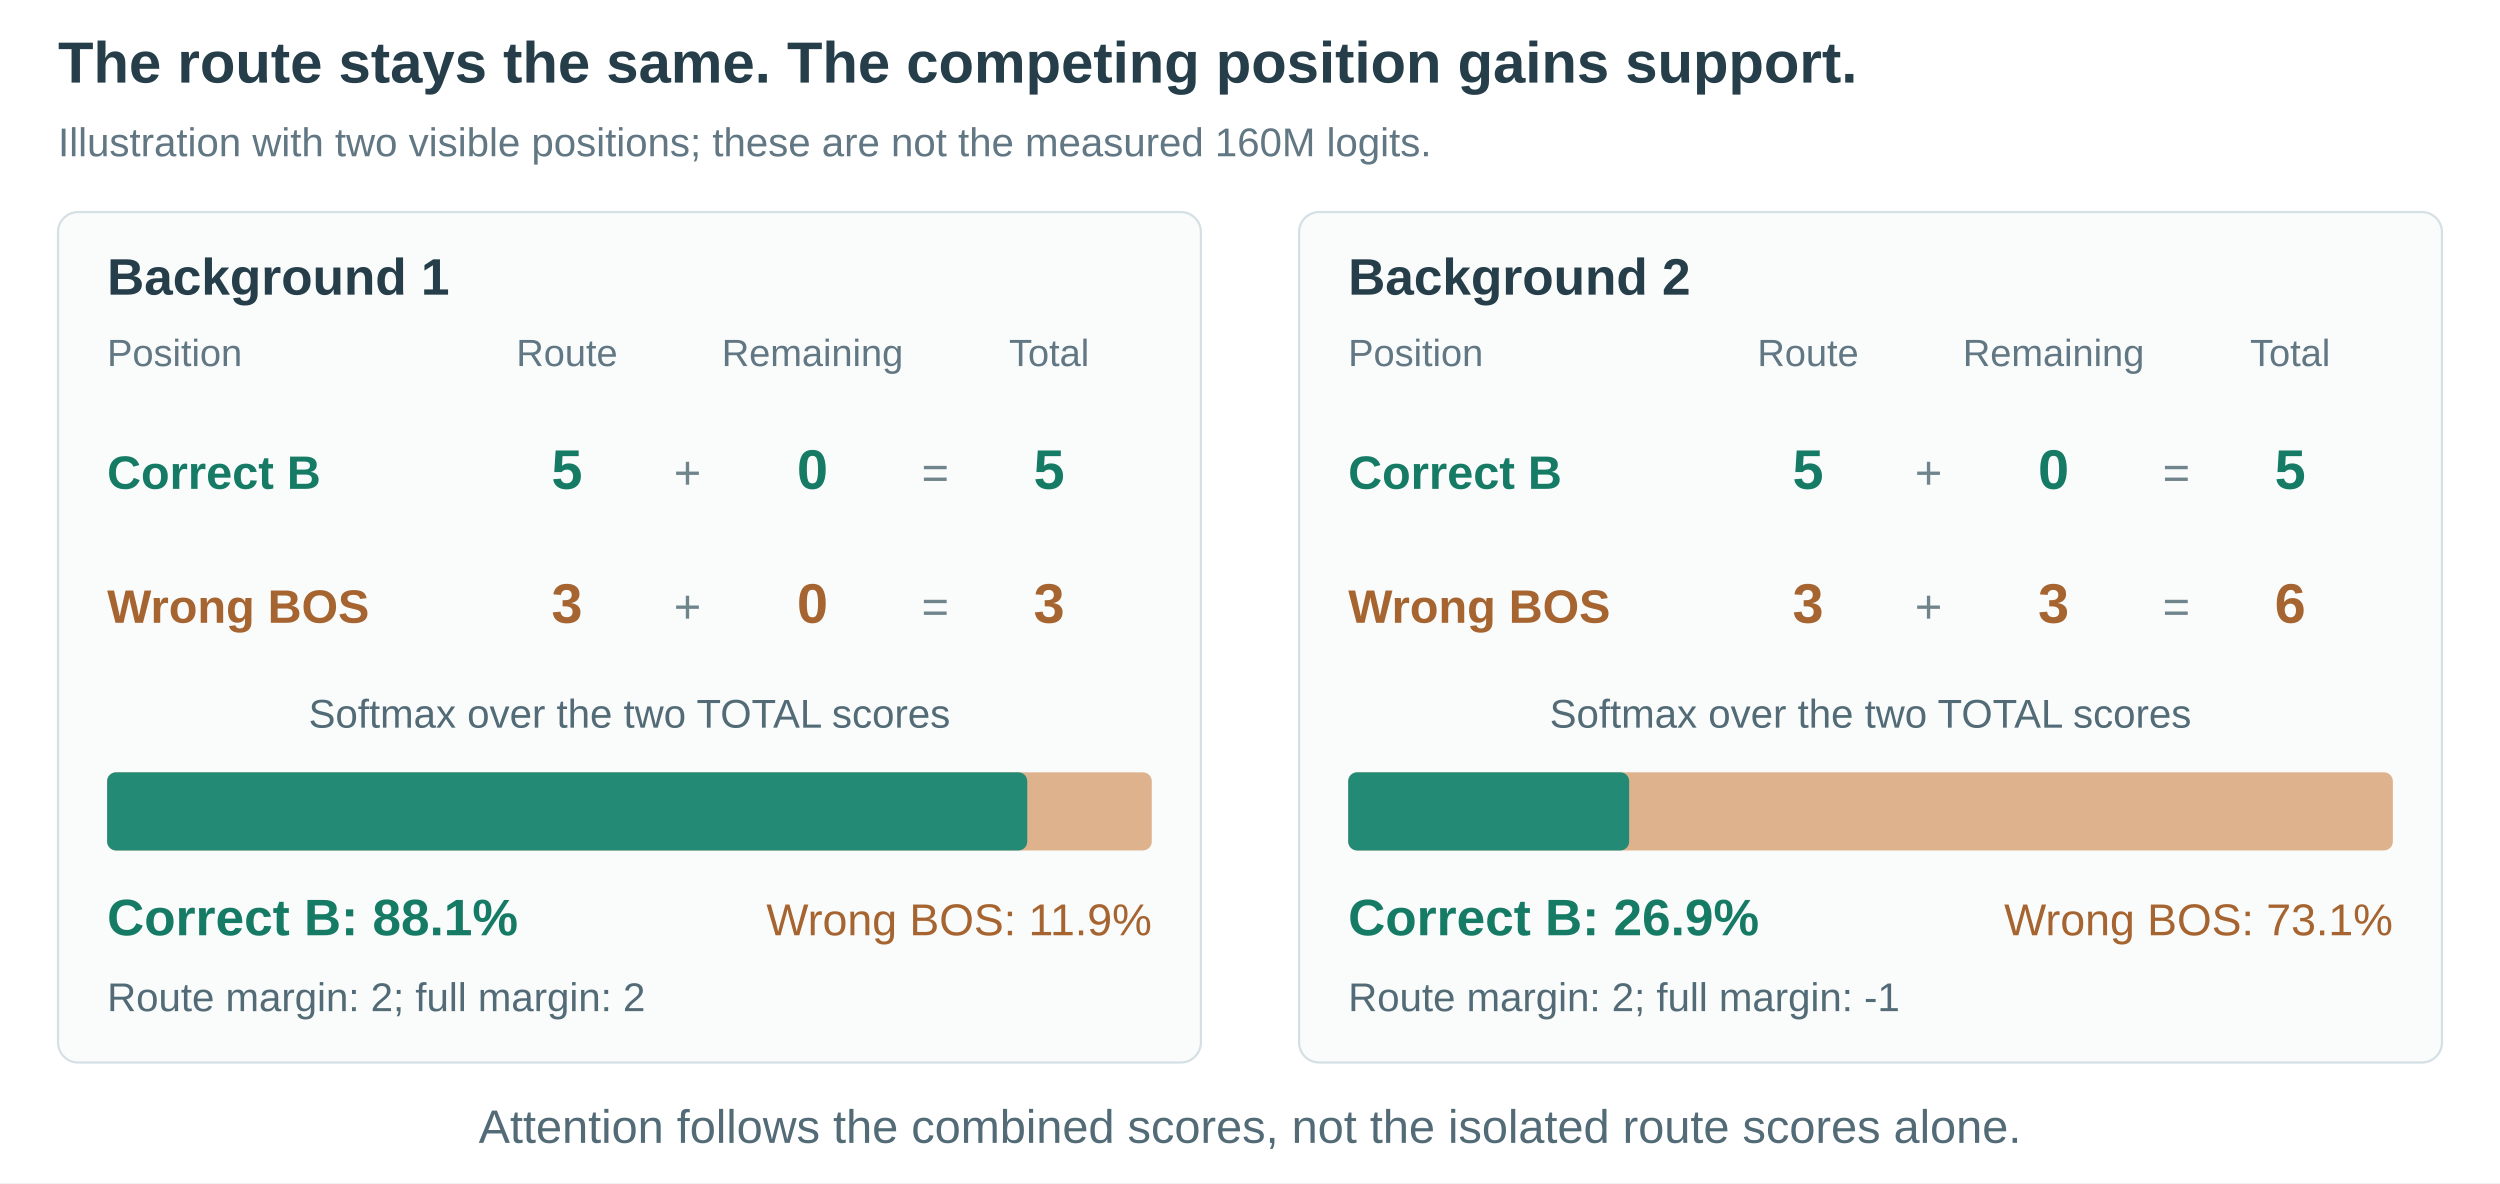
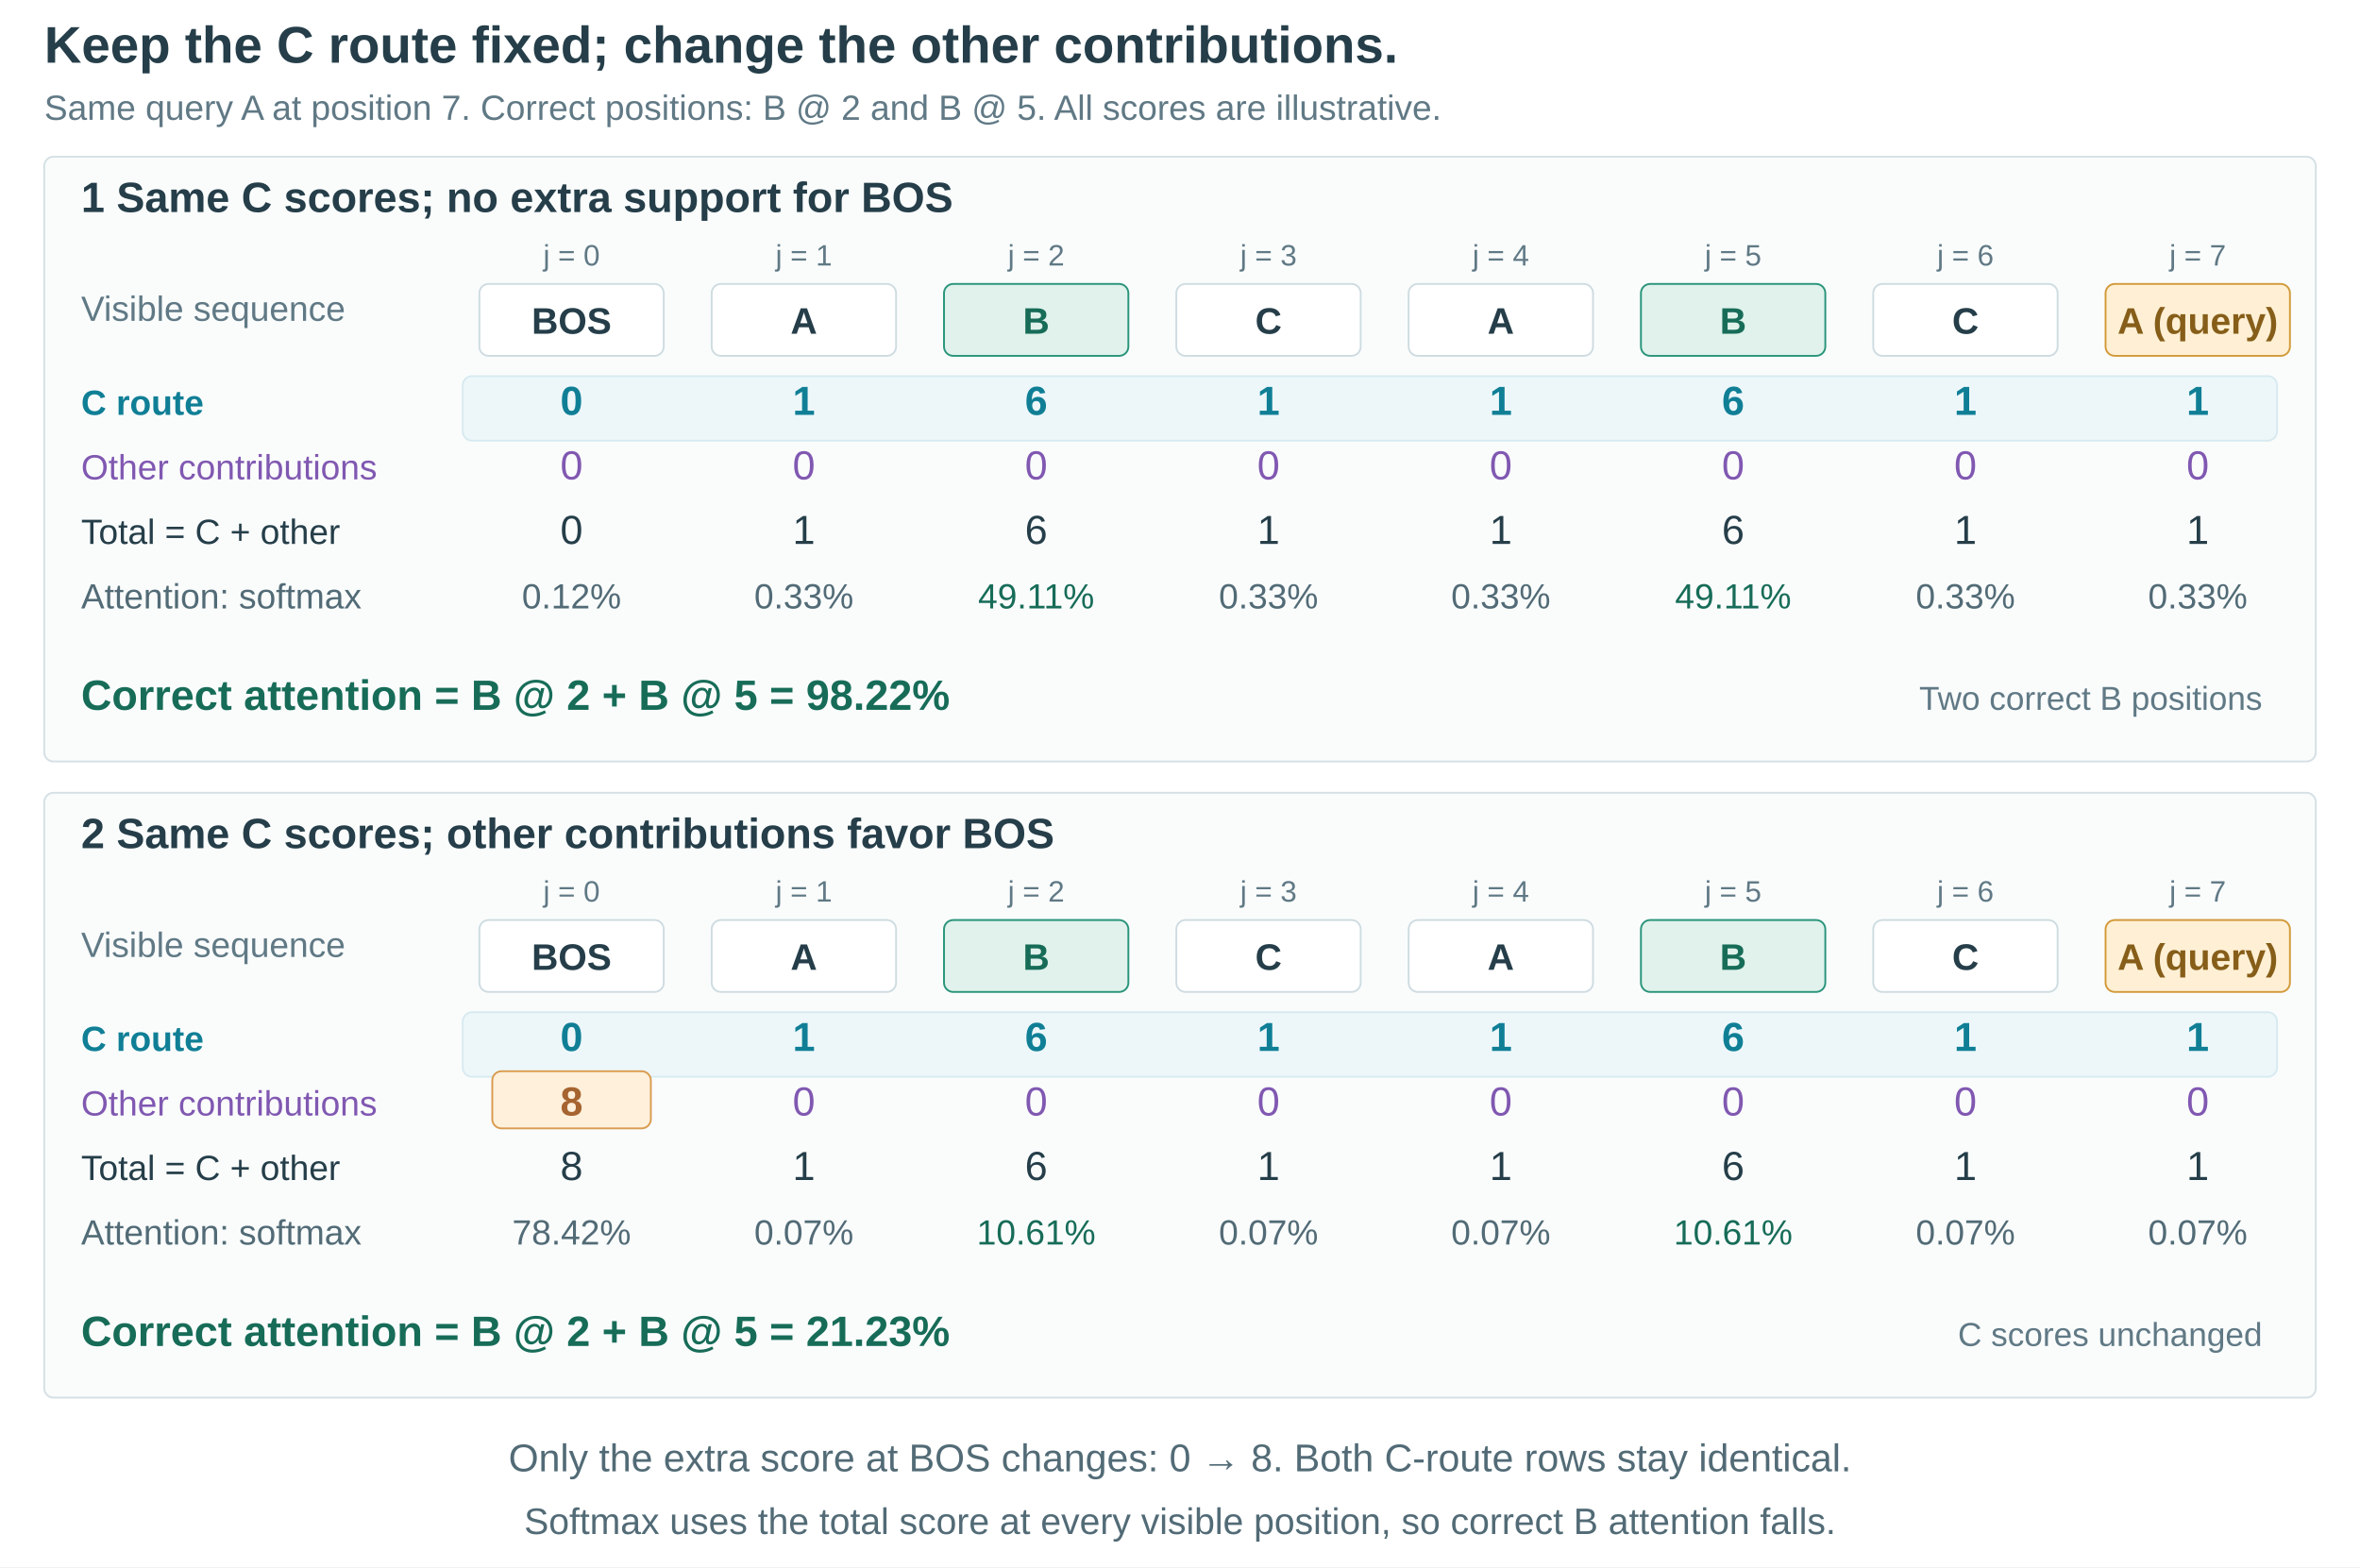
- <svg xmlns="http://www.w3.org/2000/svg" width="1120" height="530" viewBox="0 0 1120 530" role="img" aria-labelledby="title desc">
-   <rect width="1120" height="530" fill="white" />
+ <svg xmlns="http://www.w3.org/2000/svg" width="1280" height="850" viewBox="0 0 1280 850" role="img" aria-labelledby="title desc">
+   <rect width="1280" height="850" fill="white" />
  <g font-family="Arial,Helvetica,sans-serif" fill="#253e49">
-     <text x="26" y="37" font-size="26" fill="#253e49" font-weight="bold" text-anchor="start">The route stays the same. The competing position gains support.</text>
-     <text x="26" y="70" font-size="18" fill="#617783" font-weight="normal" text-anchor="start">Illustration with two visible positions; these are not the measured 160M logits.</text>
-     <rect x="26" y="95" width="512" height="381" rx="9" fill="#fafcfc" stroke="#d4e0e4" />
-     <text x="48" y="132" font-size="23" fill="#253e49" font-weight="bold" text-anchor="start">Background 1</text>
-     <text x="48" y="164" font-size="17" fill="#617783" font-weight="normal" text-anchor="start">Position</text>
-     <text x="254" y="164" font-size="17" fill="#617783" font-weight="normal" text-anchor="middle">Route</text>
-     <text x="364" y="164" font-size="17" fill="#617783" font-weight="normal" text-anchor="middle">Remaining</text>
-     <text x="470" y="164" font-size="17" fill="#617783" font-weight="normal" text-anchor="middle">Total</text>
-     <text x="48" y="219" font-size="21" fill="#167b65" font-weight="bold" text-anchor="start">Correct B</text>
-     <text x="254" y="219" font-size="25" fill="#167b65" font-weight="bold" text-anchor="middle">5</text>
-     <text x="308" y="219" font-size="21" fill="#70848c" font-weight="normal" text-anchor="middle">+</text>
-     <text x="364" y="219" font-size="25" fill="#167b65" font-weight="bold" text-anchor="middle">0</text>
-     <text x="419" y="219" font-size="21" fill="#70848c" font-weight="normal" text-anchor="middle">=</text>
-     <text x="470" y="219" font-size="25" fill="#167b65" font-weight="bold" text-anchor="middle">5</text>
-     <text x="48" y="279" font-size="21" fill="#a66430" font-weight="bold" text-anchor="start">Wrong BOS</text>
-     <text x="254" y="279" font-size="25" fill="#a66430" font-weight="bold" text-anchor="middle">3</text>
-     <text x="308" y="279" font-size="21" fill="#70848c" font-weight="normal" text-anchor="middle">+</text>
-     <text x="364" y="279" font-size="25" fill="#a66430" font-weight="bold" text-anchor="middle">0</text>
-     <text x="419" y="279" font-size="21" fill="#70848c" font-weight="normal" text-anchor="middle">=</text>
-     <text x="470" y="279" font-size="25" fill="#a66430" font-weight="bold" text-anchor="middle">3</text>
-     <text x="282" y="326" font-size="18" fill="#526b76" font-weight="normal" text-anchor="middle">Softmax over the two TOTAL scores</text>
-     <rect x="48" y="346" width="468" height="35" rx="4" fill="#ddb28d" />
-     <rect x="48" y="346" width="412.213" height="35" rx="4" fill="#238b75" />
-     <text x="48" y="419" font-size="23" fill="#167b65" font-weight="bold" text-anchor="start">Correct B: 88.1%</text>
-     <text x="516" y="419" font-size="20" fill="#a66430" font-weight="normal" text-anchor="end">Wrong BOS: 11.9%</text>
-     <text x="48" y="453" font-size="18" fill="#526b76" font-weight="normal" text-anchor="start">Route margin: 2; full margin: 2</text>
-     <rect x="582" y="95" width="512" height="381" rx="9" fill="#fafcfc" stroke="#d4e0e4" />
-     <text x="604" y="132" font-size="23" fill="#253e49" font-weight="bold" text-anchor="start">Background 2</text>
-     <text x="604" y="164" font-size="17" fill="#617783" font-weight="normal" text-anchor="start">Position</text>
-     <text x="810" y="164" font-size="17" fill="#617783" font-weight="normal" text-anchor="middle">Route</text>
-     <text x="920" y="164" font-size="17" fill="#617783" font-weight="normal" text-anchor="middle">Remaining</text>
-     <text x="1026" y="164" font-size="17" fill="#617783" font-weight="normal" text-anchor="middle">Total</text>
-     <text x="604" y="219" font-size="21" fill="#167b65" font-weight="bold" text-anchor="start">Correct B</text>
-     <text x="810" y="219" font-size="25" fill="#167b65" font-weight="bold" text-anchor="middle">5</text>
-     <text x="864" y="219" font-size="21" fill="#70848c" font-weight="normal" text-anchor="middle">+</text>
-     <text x="920" y="219" font-size="25" fill="#167b65" font-weight="bold" text-anchor="middle">0</text>
-     <text x="975" y="219" font-size="21" fill="#70848c" font-weight="normal" text-anchor="middle">=</text>
-     <text x="1026" y="219" font-size="25" fill="#167b65" font-weight="bold" text-anchor="middle">5</text>
-     <text x="604" y="279" font-size="21" fill="#a66430" font-weight="bold" text-anchor="start">Wrong BOS</text>
-     <text x="810" y="279" font-size="25" fill="#a66430" font-weight="bold" text-anchor="middle">3</text>
-     <text x="864" y="279" font-size="21" fill="#70848c" font-weight="normal" text-anchor="middle">+</text>
-     <text x="920" y="279" font-size="25" fill="#a66430" font-weight="bold" text-anchor="middle">3</text>
-     <text x="975" y="279" font-size="21" fill="#70848c" font-weight="normal" text-anchor="middle">=</text>
-     <text x="1026" y="279" font-size="25" fill="#a66430" font-weight="bold" text-anchor="middle">6</text>
-     <text x="838" y="326" font-size="18" fill="#526b76" font-weight="normal" text-anchor="middle">Softmax over the two TOTAL scores</text>
-     <rect x="604" y="346" width="468" height="35" rx="4" fill="#ddb28d" />
-     <rect x="604" y="346" width="125.865" height="35" rx="4" fill="#238b75" />
-     <text x="604" y="419" font-size="23" fill="#167b65" font-weight="bold" text-anchor="start">Correct B: 26.9%</text>
-     <text x="1072" y="419" font-size="20" fill="#a66430" font-weight="normal" text-anchor="end">Wrong BOS: 73.1%</text>
-     <text x="604" y="453" font-size="18" fill="#526b76" font-weight="normal" text-anchor="start">Route margin: 2; full margin: -1</text>
-     <text x="560" y="512" font-size="21" fill="#526b76" font-weight="normal" text-anchor="middle">Attention follows the combined scores, not the isolated route scores alone.</text>
+     <text x="24" y="34" font-size="28" fill="#253e49" font-weight="bold" text-anchor="start">Keep the C route fixed; change the other contributions.</text>
+     <text x="24" y="65" font-size="19" fill="#607985" font-weight="normal" text-anchor="start">Same query A at position 7. Correct positions: B @ 2 and B @ 5. All scores are illustrative.</text>
+     <rect x="24" y="85" width="1232" height="328" rx="5" fill="#fafcfc" stroke="#d5e0e4" />
+     <text x="44" y="115" font-size="23" fill="#253e49" font-weight="bold" text-anchor="start">1  Same C scores; no extra support for BOS</text>
+     <text x="44" y="174" font-size="19" fill="#607985" font-weight="normal" text-anchor="start">Visible sequence</text>
+     <text x="310" y="144" font-size="16" fill="#607985" font-weight="normal" text-anchor="middle">j = 0</text>
+     <rect x="260" y="154" width="100" height="39" rx="5" fill="#fff" stroke="#cedce1" />
+     <text x="310" y="181" font-size="20" fill="#253e49" font-weight="bold" text-anchor="middle">BOS</text>
+     <text x="436" y="144" font-size="16" fill="#607985" font-weight="normal" text-anchor="middle">j = 1</text>
+     <rect x="386" y="154" width="100" height="39" rx="5" fill="#fff" stroke="#cedce1" />
+     <text x="436" y="181" font-size="20" fill="#253e49" font-weight="bold" text-anchor="middle">A</text>
+     <text x="562" y="144" font-size="16" fill="#607985" font-weight="normal" text-anchor="middle">j = 2</text>
+     <rect x="512" y="154" width="100" height="39" rx="5" fill="#e0f2eb" stroke="#29947b" />
+     <text x="562" y="181" font-size="20" fill="#176c58" font-weight="bold" text-anchor="middle">B</text>
+     <text x="688" y="144" font-size="16" fill="#607985" font-weight="normal" text-anchor="middle">j = 3</text>
+     <rect x="638" y="154" width="100" height="39" rx="5" fill="#fff" stroke="#cedce1" />
+     <text x="688" y="181" font-size="20" fill="#253e49" font-weight="bold" text-anchor="middle">C</text>
+     <text x="814" y="144" font-size="16" fill="#607985" font-weight="normal" text-anchor="middle">j = 4</text>
+     <rect x="764" y="154" width="100" height="39" rx="5" fill="#fff" stroke="#cedce1" />
+     <text x="814" y="181" font-size="20" fill="#253e49" font-weight="bold" text-anchor="middle">A</text>
+     <text x="940" y="144" font-size="16" fill="#607985" font-weight="normal" text-anchor="middle">j = 5</text>
+     <rect x="890" y="154" width="100" height="39" rx="5" fill="#e0f2eb" stroke="#29947b" />
+     <text x="940" y="181" font-size="20" fill="#176c58" font-weight="bold" text-anchor="middle">B</text>
+     <text x="1066" y="144" font-size="16" fill="#607985" font-weight="normal" text-anchor="middle">j = 6</text>
+     <rect x="1016" y="154" width="100" height="39" rx="5" fill="#fff" stroke="#cedce1" />
+     <text x="1066" y="181" font-size="20" fill="#253e49" font-weight="bold" text-anchor="middle">C</text>
+     <text x="1192" y="144" font-size="16" fill="#607985" font-weight="normal" text-anchor="middle">j = 7</text>
+     <rect x="1142" y="154" width="100" height="39" rx="5" fill="#fff0d5" stroke="#d29a3a" />
+     <text x="1192" y="181" font-size="20" fill="#865e19" font-weight="bold" text-anchor="middle">A (query)</text>
+     <rect x="251" y="204" width="984" height="35" rx="5" fill="#edf7fa" stroke="#d7eaf0" />
+     <text x="44" y="225" font-size="19" fill="#107f96" font-weight="bold" text-anchor="start">C route</text>
+     <text x="310" y="225" font-size="22" fill="#107f96" font-weight="bold" text-anchor="middle">0</text>
+     <text x="436" y="225" font-size="22" fill="#107f96" font-weight="bold" text-anchor="middle">1</text>
+     <text x="562" y="225" font-size="22" fill="#107f96" font-weight="bold" text-anchor="middle">6</text>
+     <text x="688" y="225" font-size="22" fill="#107f96" font-weight="bold" text-anchor="middle">1</text>
+     <text x="814" y="225" font-size="22" fill="#107f96" font-weight="bold" text-anchor="middle">1</text>
+     <text x="940" y="225" font-size="22" fill="#107f96" font-weight="bold" text-anchor="middle">6</text>
+     <text x="1066" y="225" font-size="22" fill="#107f96" font-weight="bold" text-anchor="middle">1</text>
+     <text x="1192" y="225" font-size="22" fill="#107f96" font-weight="bold" text-anchor="middle">1</text>
+     <text x="44" y="260" font-size="19" fill="#8058b1" font-weight="normal" text-anchor="start">Other contributions</text>
+     <text x="310" y="260" font-size="22" fill="#8058b1" font-weight="normal" text-anchor="middle">0</text>
+     <text x="436" y="260" font-size="22" fill="#8058b1" font-weight="normal" text-anchor="middle">0</text>
+     <text x="562" y="260" font-size="22" fill="#8058b1" font-weight="normal" text-anchor="middle">0</text>
+     <text x="688" y="260" font-size="22" fill="#8058b1" font-weight="normal" text-anchor="middle">0</text>
+     <text x="814" y="260" font-size="22" fill="#8058b1" font-weight="normal" text-anchor="middle">0</text>
+     <text x="940" y="260" font-size="22" fill="#8058b1" font-weight="normal" text-anchor="middle">0</text>
+     <text x="1066" y="260" font-size="22" fill="#8058b1" font-weight="normal" text-anchor="middle">0</text>
+     <text x="1192" y="260" font-size="22" fill="#8058b1" font-weight="normal" text-anchor="middle">0</text>
+     <text x="44" y="295" font-size="19" fill="#253e49" font-weight="normal" text-anchor="start">Total = C + other</text>
+     <text x="310" y="295" font-size="22" fill="#253e49" font-weight="normal" text-anchor="middle">0</text>
+     <text x="436" y="295" font-size="22" fill="#253e49" font-weight="normal" text-anchor="middle">1</text>
+     <text x="562" y="295" font-size="22" fill="#253e49" font-weight="normal" text-anchor="middle">6</text>
+     <text x="688" y="295" font-size="22" fill="#253e49" font-weight="normal" text-anchor="middle">1</text>
+     <text x="814" y="295" font-size="22" fill="#253e49" font-weight="normal" text-anchor="middle">1</text>
+     <text x="940" y="295" font-size="22" fill="#253e49" font-weight="normal" text-anchor="middle">6</text>
+     <text x="1066" y="295" font-size="22" fill="#253e49" font-weight="normal" text-anchor="middle">1</text>
+     <text x="1192" y="295" font-size="22" fill="#253e49" font-weight="normal" text-anchor="middle">1</text>
+     <text x="44" y="330" font-size="19" fill="#526b76" font-weight="normal" text-anchor="start">Attention: softmax</text>
+     <text x="310" y="330" font-size="19" fill="#526b76" font-weight="normal" text-anchor="middle">0.12%</text>
+     <text x="436" y="330" font-size="19" fill="#526b76" font-weight="normal" text-anchor="middle">0.33%</text>
+     <text x="562" y="330" font-size="19" fill="#176c58" font-weight="normal" text-anchor="middle">49.11%</text>
+     <text x="688" y="330" font-size="19" fill="#526b76" font-weight="normal" text-anchor="middle">0.33%</text>
+     <text x="814" y="330" font-size="19" fill="#526b76" font-weight="normal" text-anchor="middle">0.33%</text>
+     <text x="940" y="330" font-size="19" fill="#176c58" font-weight="normal" text-anchor="middle">49.11%</text>
+     <text x="1066" y="330" font-size="19" fill="#526b76" font-weight="normal" text-anchor="middle">0.33%</text>
+     <text x="1192" y="330" font-size="19" fill="#526b76" font-weight="normal" text-anchor="middle">0.33%</text>
+     <text x="44" y="385" font-size="23" fill="#176c58" font-weight="bold" text-anchor="start">Correct attention = B @ 2 + B @ 5 = 98.22%</text>
+     <text x="1227" y="385" font-size="18" fill="#607985" font-weight="normal" text-anchor="end">Two correct B positions</text>
+     <rect x="24" y="430" width="1232" height="328" rx="5" fill="#fafcfc" stroke="#d5e0e4" />
+     <text x="44" y="460" font-size="23" fill="#253e49" font-weight="bold" text-anchor="start">2  Same C scores; other contributions favor BOS</text>
+     <text x="44" y="519" font-size="19" fill="#607985" font-weight="normal" text-anchor="start">Visible sequence</text>
+     <text x="310" y="489" font-size="16" fill="#607985" font-weight="normal" text-anchor="middle">j = 0</text>
+     <rect x="260" y="499" width="100" height="39" rx="5" fill="#fff" stroke="#cedce1" />
+     <text x="310" y="526" font-size="20" fill="#253e49" font-weight="bold" text-anchor="middle">BOS</text>
+     <text x="436" y="489" font-size="16" fill="#607985" font-weight="normal" text-anchor="middle">j = 1</text>
+     <rect x="386" y="499" width="100" height="39" rx="5" fill="#fff" stroke="#cedce1" />
+     <text x="436" y="526" font-size="20" fill="#253e49" font-weight="bold" text-anchor="middle">A</text>
+     <text x="562" y="489" font-size="16" fill="#607985" font-weight="normal" text-anchor="middle">j = 2</text>
+     <rect x="512" y="499" width="100" height="39" rx="5" fill="#e0f2eb" stroke="#29947b" />
+     <text x="562" y="526" font-size="20" fill="#176c58" font-weight="bold" text-anchor="middle">B</text>
+     <text x="688" y="489" font-size="16" fill="#607985" font-weight="normal" text-anchor="middle">j = 3</text>
+     <rect x="638" y="499" width="100" height="39" rx="5" fill="#fff" stroke="#cedce1" />
+     <text x="688" y="526" font-size="20" fill="#253e49" font-weight="bold" text-anchor="middle">C</text>
+     <text x="814" y="489" font-size="16" fill="#607985" font-weight="normal" text-anchor="middle">j = 4</text>
+     <rect x="764" y="499" width="100" height="39" rx="5" fill="#fff" stroke="#cedce1" />
+     <text x="814" y="526" font-size="20" fill="#253e49" font-weight="bold" text-anchor="middle">A</text>
+     <text x="940" y="489" font-size="16" fill="#607985" font-weight="normal" text-anchor="middle">j = 5</text>
+     <rect x="890" y="499" width="100" height="39" rx="5" fill="#e0f2eb" stroke="#29947b" />
+     <text x="940" y="526" font-size="20" fill="#176c58" font-weight="bold" text-anchor="middle">B</text>
+     <text x="1066" y="489" font-size="16" fill="#607985" font-weight="normal" text-anchor="middle">j = 6</text>
+     <rect x="1016" y="499" width="100" height="39" rx="5" fill="#fff" stroke="#cedce1" />
+     <text x="1066" y="526" font-size="20" fill="#253e49" font-weight="bold" text-anchor="middle">C</text>
+     <text x="1192" y="489" font-size="16" fill="#607985" font-weight="normal" text-anchor="middle">j = 7</text>
+     <rect x="1142" y="499" width="100" height="39" rx="5" fill="#fff0d5" stroke="#d29a3a" />
+     <text x="1192" y="526" font-size="20" fill="#865e19" font-weight="bold" text-anchor="middle">A (query)</text>
+     <rect x="251" y="549" width="984" height="35" rx="5" fill="#edf7fa" stroke="#d7eaf0" />
+     <text x="44" y="570" font-size="19" fill="#107f96" font-weight="bold" text-anchor="start">C route</text>
+     <text x="310" y="570" font-size="22" fill="#107f96" font-weight="bold" text-anchor="middle">0</text>
+     <text x="436" y="570" font-size="22" fill="#107f96" font-weight="bold" text-anchor="middle">1</text>
+     <text x="562" y="570" font-size="22" fill="#107f96" font-weight="bold" text-anchor="middle">6</text>
+     <text x="688" y="570" font-size="22" fill="#107f96" font-weight="bold" text-anchor="middle">1</text>
+     <text x="814" y="570" font-size="22" fill="#107f96" font-weight="bold" text-anchor="middle">1</text>
+     <text x="940" y="570" font-size="22" fill="#107f96" font-weight="bold" text-anchor="middle">6</text>
+     <text x="1066" y="570" font-size="22" fill="#107f96" font-weight="bold" text-anchor="middle">1</text>
+     <text x="1192" y="570" font-size="22" fill="#107f96" font-weight="bold" text-anchor="middle">1</text>
+     <text x="44" y="605" font-size="19" fill="#8058b1" font-weight="normal" text-anchor="start">Other contributions</text>
+     <rect x="267" y="581" width="86" height="31" rx="5" fill="#fff0db" stroke="#d99b4f" />
+     <text x="310" y="605" font-size="22" fill="#a66430" font-weight="bold" text-anchor="middle">8</text>
+     <text x="436" y="605" font-size="22" fill="#8058b1" font-weight="normal" text-anchor="middle">0</text>
+     <text x="562" y="605" font-size="22" fill="#8058b1" font-weight="normal" text-anchor="middle">0</text>
+     <text x="688" y="605" font-size="22" fill="#8058b1" font-weight="normal" text-anchor="middle">0</text>
+     <text x="814" y="605" font-size="22" fill="#8058b1" font-weight="normal" text-anchor="middle">0</text>
+     <text x="940" y="605" font-size="22" fill="#8058b1" font-weight="normal" text-anchor="middle">0</text>
+     <text x="1066" y="605" font-size="22" fill="#8058b1" font-weight="normal" text-anchor="middle">0</text>
+     <text x="1192" y="605" font-size="22" fill="#8058b1" font-weight="normal" text-anchor="middle">0</text>
+     <text x="44" y="640" font-size="19" fill="#253e49" font-weight="normal" text-anchor="start">Total = C + other</text>
+     <text x="310" y="640" font-size="22" fill="#253e49" font-weight="normal" text-anchor="middle">8</text>
+     <text x="436" y="640" font-size="22" fill="#253e49" font-weight="normal" text-anchor="middle">1</text>
+     <text x="562" y="640" font-size="22" fill="#253e49" font-weight="normal" text-anchor="middle">6</text>
+     <text x="688" y="640" font-size="22" fill="#253e49" font-weight="normal" text-anchor="middle">1</text>
+     <text x="814" y="640" font-size="22" fill="#253e49" font-weight="normal" text-anchor="middle">1</text>
+     <text x="940" y="640" font-size="22" fill="#253e49" font-weight="normal" text-anchor="middle">6</text>
+     <text x="1066" y="640" font-size="22" fill="#253e49" font-weight="normal" text-anchor="middle">1</text>
+     <text x="1192" y="640" font-size="22" fill="#253e49" font-weight="normal" text-anchor="middle">1</text>
+     <text x="44" y="675" font-size="19" fill="#526b76" font-weight="normal" text-anchor="start">Attention: softmax</text>
+     <text x="310" y="675" font-size="19" fill="#526b76" font-weight="normal" text-anchor="middle">78.42%</text>
+     <text x="436" y="675" font-size="19" fill="#526b76" font-weight="normal" text-anchor="middle">0.07%</text>
+     <text x="562" y="675" font-size="19" fill="#176c58" font-weight="normal" text-anchor="middle">10.61%</text>
+     <text x="688" y="675" font-size="19" fill="#526b76" font-weight="normal" text-anchor="middle">0.07%</text>
+     <text x="814" y="675" font-size="19" fill="#526b76" font-weight="normal" text-anchor="middle">0.07%</text>
+     <text x="940" y="675" font-size="19" fill="#176c58" font-weight="normal" text-anchor="middle">10.61%</text>
+     <text x="1066" y="675" font-size="19" fill="#526b76" font-weight="normal" text-anchor="middle">0.07%</text>
+     <text x="1192" y="675" font-size="19" fill="#526b76" font-weight="normal" text-anchor="middle">0.07%</text>
+     <text x="44" y="730" font-size="23" fill="#176c58" font-weight="bold" text-anchor="start">Correct attention = B @ 2 + B @ 5 = 21.23%</text>
+     <text x="1227" y="730" font-size="18" fill="#607985" font-weight="normal" text-anchor="end">C scores unchanged</text>
+     <text x="640" y="798" font-size="21" fill="#526b76" font-weight="normal" text-anchor="middle">Only the extra score at BOS changes: 0 → 8. Both C-route rows stay identical.</text>
+     <text x="640" y="832" font-size="20" fill="#526b76" font-weight="normal" text-anchor="middle">Softmax uses the total score at every visible position, so correct B attention falls.</text>
  </g>
</svg>
